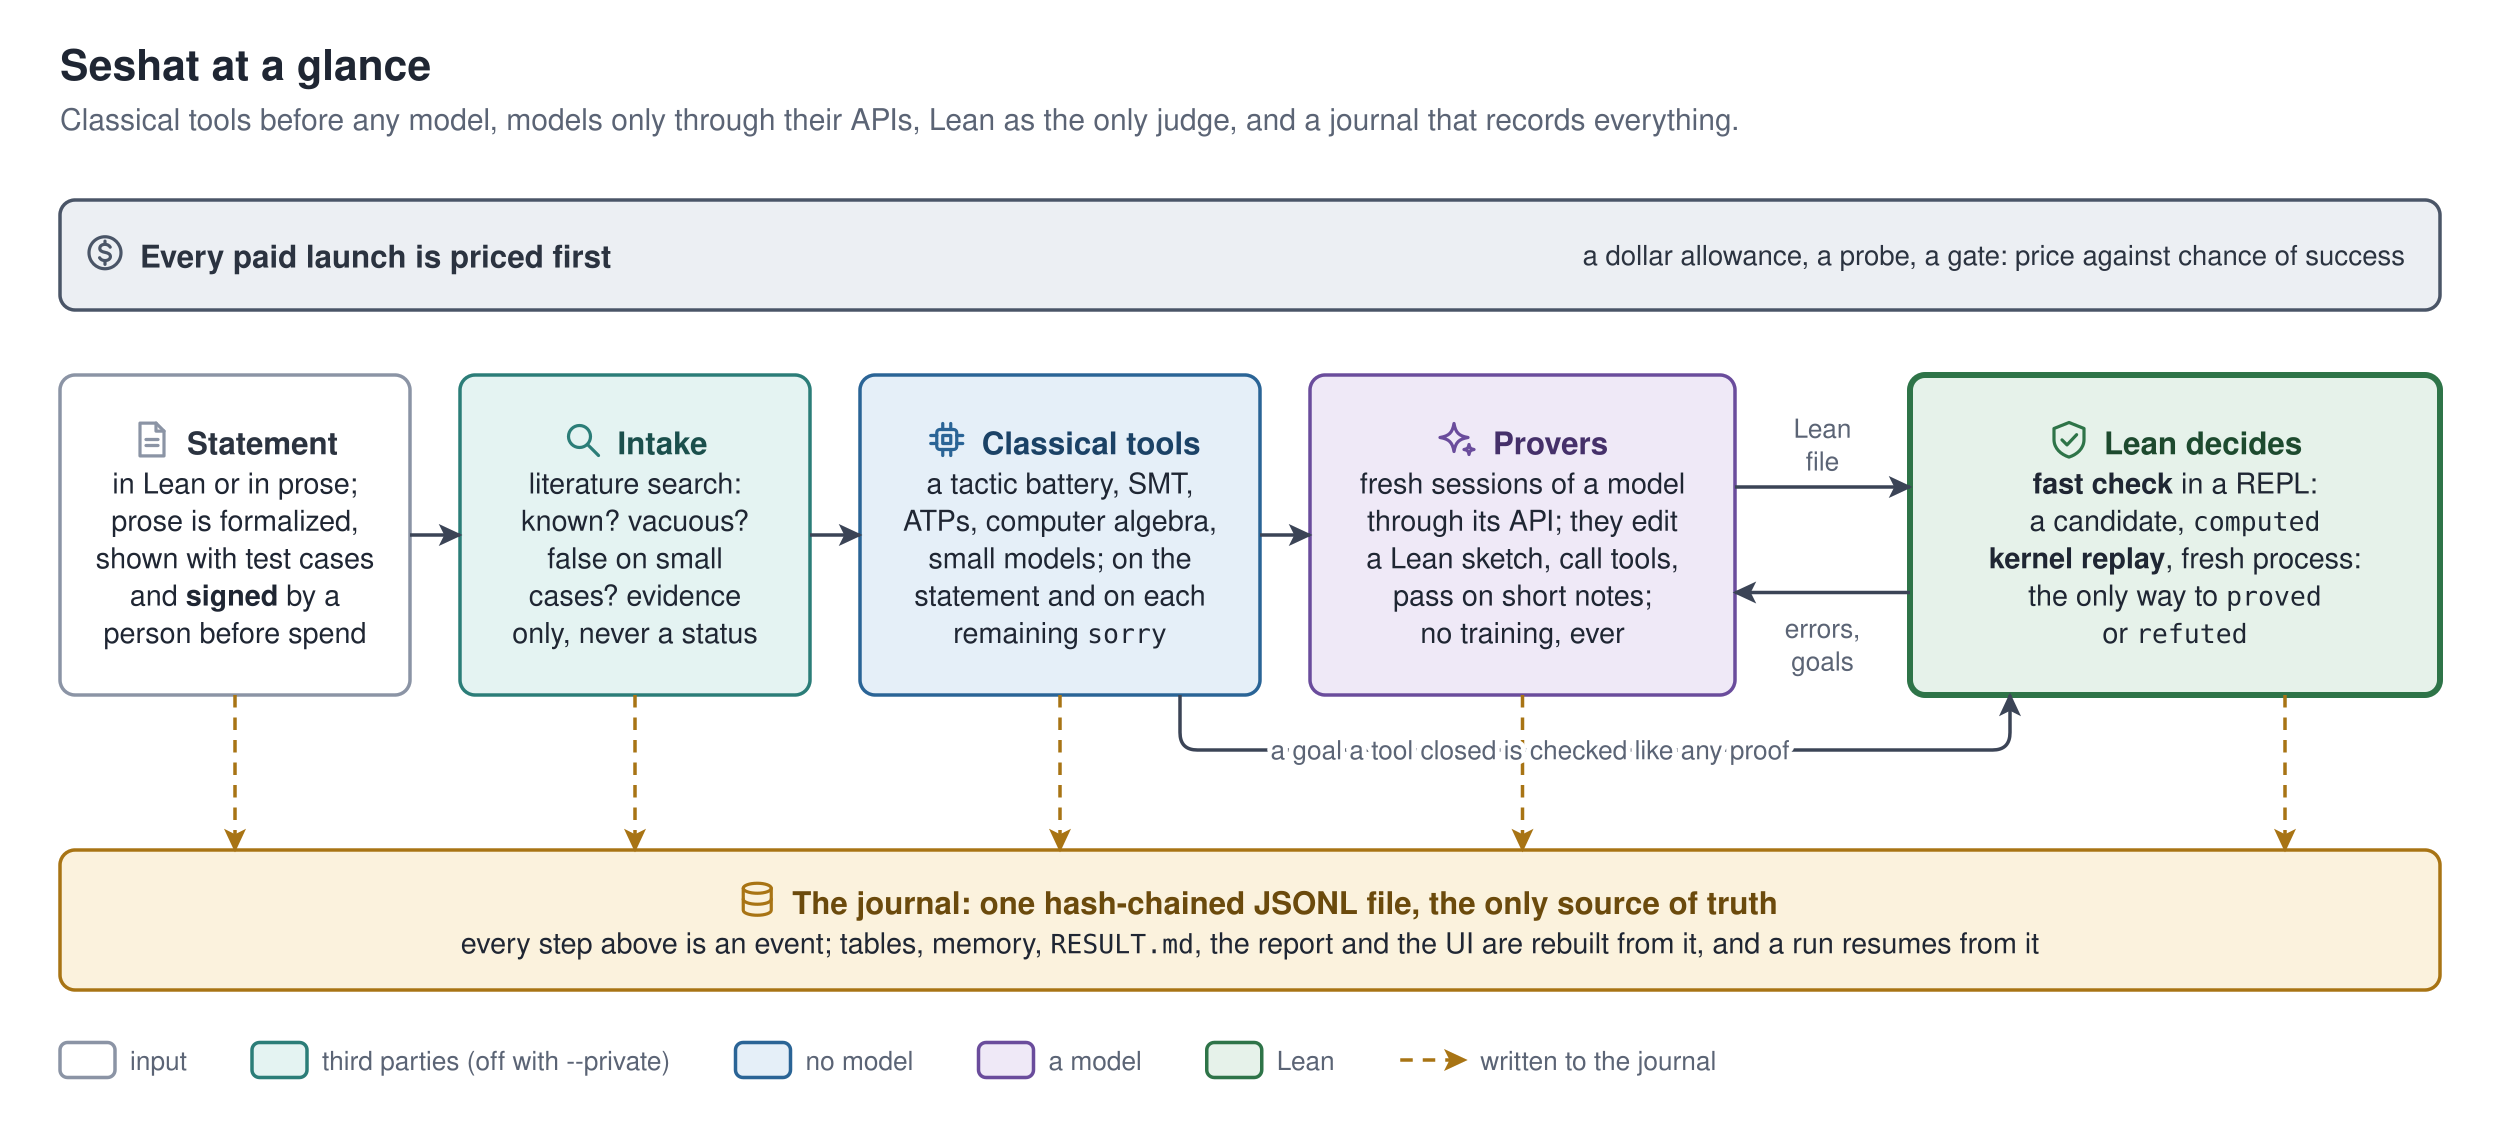
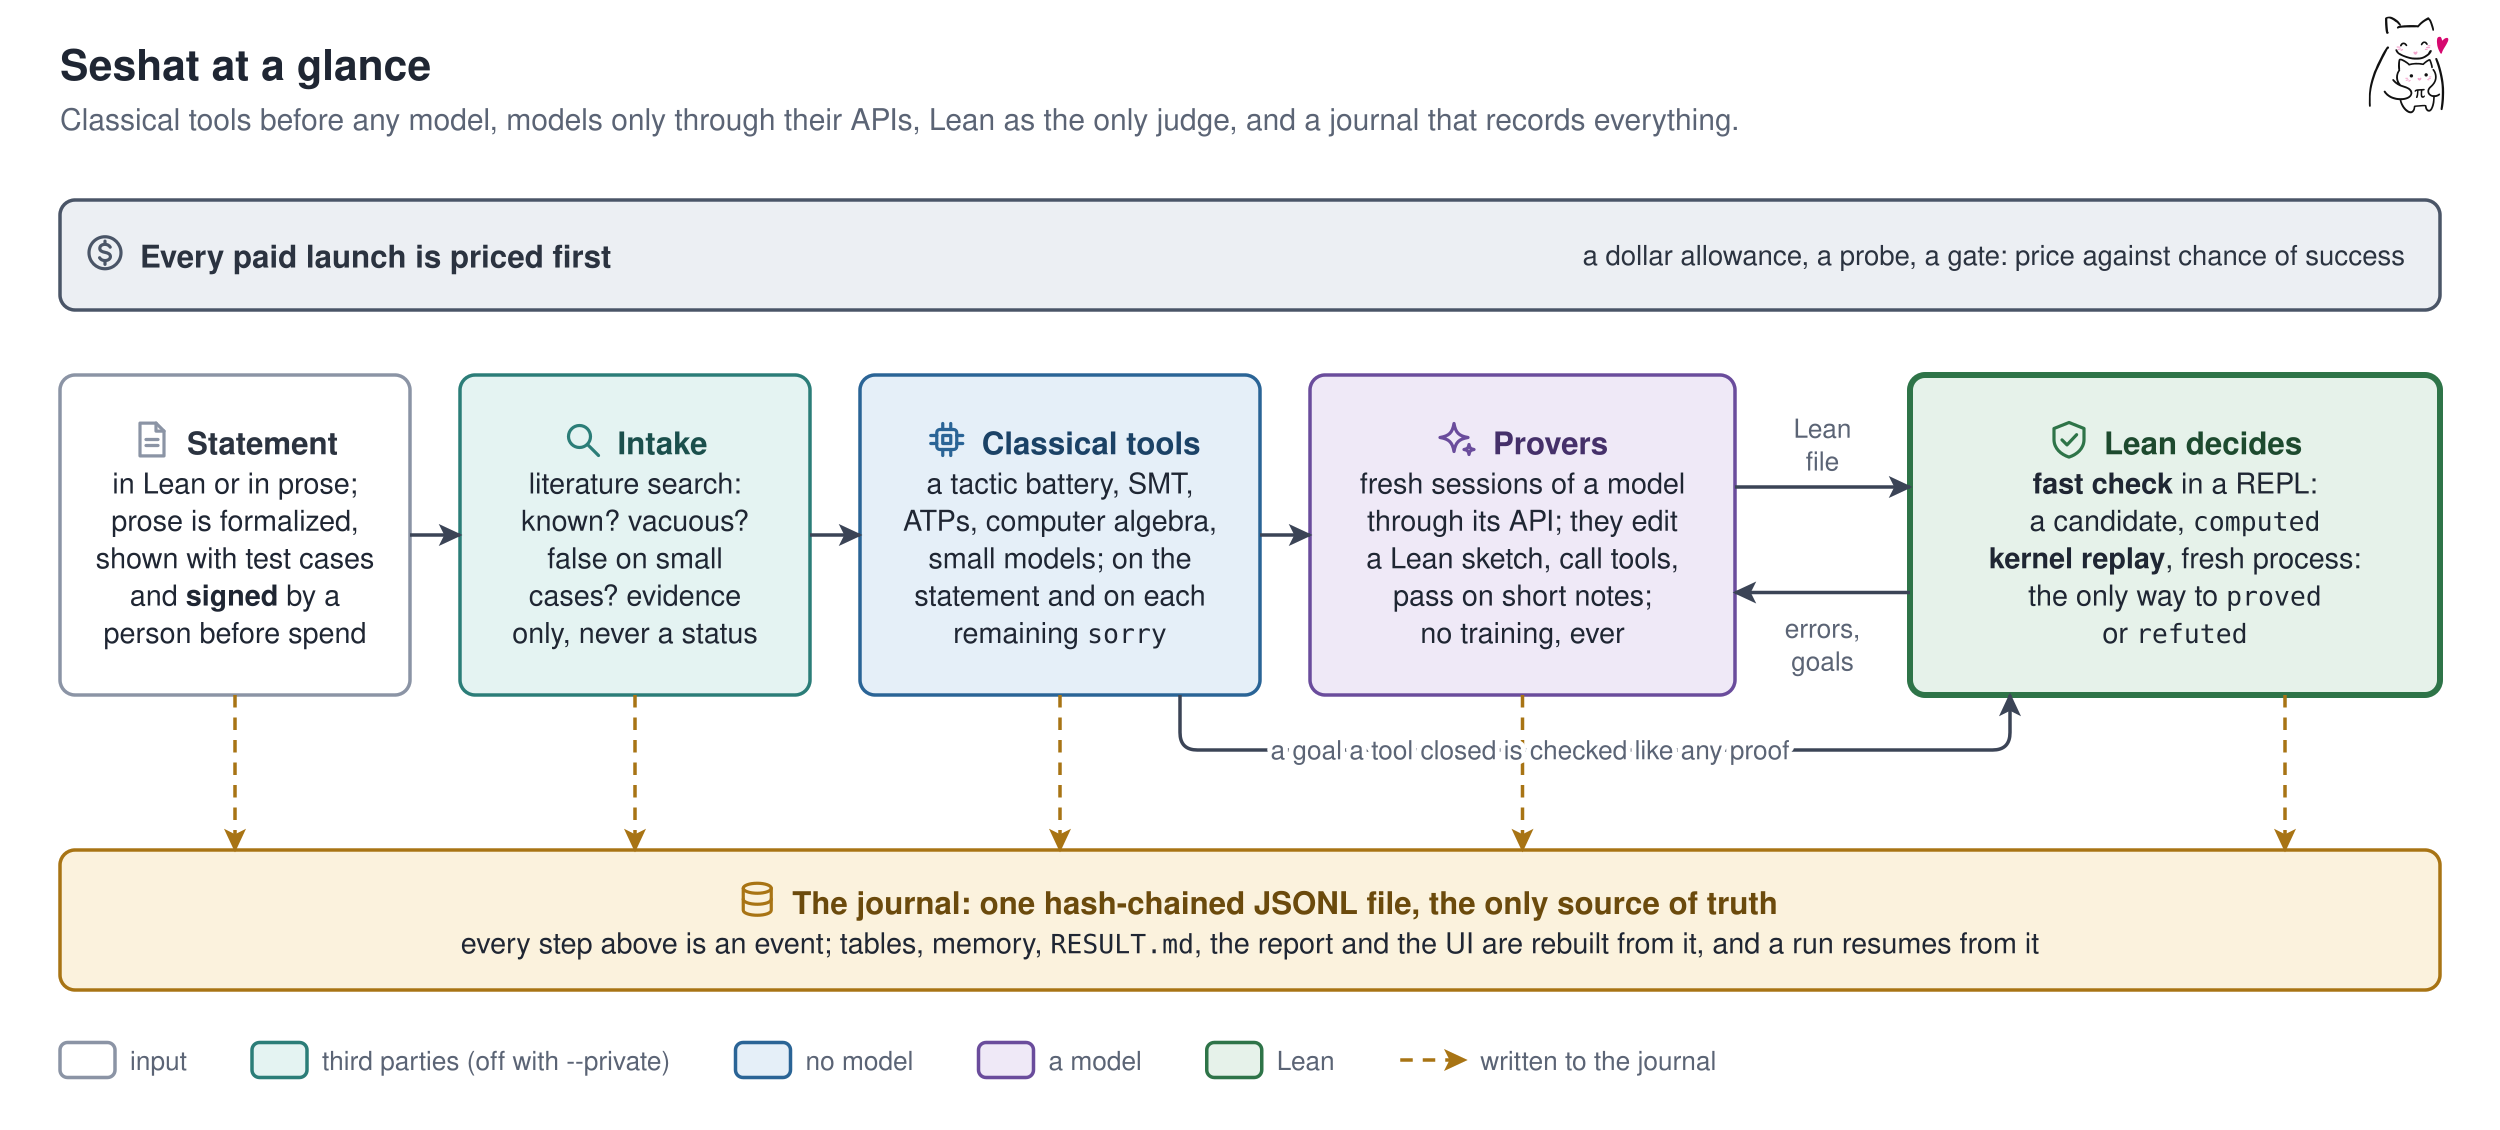
<svg xmlns="http://www.w3.org/2000/svg" viewBox="0 0 1000 452" width="1000" height="452" font-family="'Helvetica Neue', Helvetica, Arial, sans-serif" role="img" aria-labelledby="title">
  <defs>
    <marker id="ah-3b4456" viewBox="0 0 10 10" refX="8.6" refY="5" markerWidth="7.5" markerHeight="7.5" orient="auto-start-reverse">
      <path d="M0.5,0.8 L9.5,5 L0.5,9.2 L2.6,5 z" fill="#3b4456" />
    </marker>
    <marker id="ah-a87414" viewBox="0 0 10 10" refX="8.6" refY="5" markerWidth="7.5" markerHeight="7.5" orient="auto-start-reverse">
      <path d="M0.5,0.8 L9.5,5 L0.5,9.2 L2.6,5 z" fill="#a87414" />
    </marker>
  </defs>
  <rect x="0" y="0" width="1000" height="452" fill="#ffffff" />
+   <g aria-hidden="true" transform="translate(944.3302 2.3194) scale(0.0541)">
+     <path fill="#f4a6cf" fill-rule="evenodd" d="M353.1,560.5C351.3,559.7 350.5,557.3 351.5,555.4C352.3,553.8 355.8,551.7 360.8,549.8C364.5,548.4 366.4,548.3 367.5,549.5C368.8,550.9 368.8,553.6 367.4,555.1C366.1,556.6 361.3,559.0 356.9,560.5C355.0,561.1 354.5,561.1 353.1,560.5ZM334.1,554.2C331.9,553.2 331.0,550.0 332.5,548.3C333.5,547.2 337.3,545.9 344.2,544.3C345.8,544.0 347.7,543.5 348.4,543.3C351.6,542.5 353.6,543.4 353.9,546.0C354.0,547.3 353.9,547.7 353.2,548.6C351.7,550.4 348.1,551.8 341.3,553.5C336.9,554.6 335.4,554.8 334.1,554.2ZM430.9,552.3C424.1,549.5 418.3,541.8 419.6,537.2C420.5,534.5 422.8,532.9 426.0,532.9C427.8,532.9 429.6,533.7 431.7,535.7C432.8,536.6 433.5,537.0 433.9,536.9C434.2,536.8 435.3,535.8 436.3,534.8C438.8,532.3 440.3,531.5 442.8,531.5C446.4,531.6 448.0,533.1 448.0,536.5C448.0,541.3 442.8,549.2 437.9,552.0C435.8,553.2 433.3,553.3 430.9,552.3ZM498.8,551.0C493.0,550.4 490.7,548.9 490.7,545.9C490.7,542.8 492.9,542.0 499.0,542.6C505.4,543.3 507.3,544.2 508.0,546.7C508.3,547.6 508.3,548.1 507.9,549.1C507.0,551.2 505.0,551.6 498.8,551.0ZM504.5,540.2C499.7,539.5 497.6,537.9 497.9,535.2C498.0,534.3 498.3,533.9 499.3,533.3C500.5,532.6 500.8,532.6 507.2,532.8C514.9,533.0 517.0,533.4 518.2,534.8C519.7,536.5 518.9,539.3 516.8,540.2C515.4,540.8 508.5,540.8 504.5,540.2ZM333.2,539.7C329.8,539.2 328.5,537.9 328.8,535.6C329.0,533.8 329.8,532.8 331.2,532.4C332.9,531.9 344.2,531.9 346.3,532.4C350.5,533.3 351.7,537.1 348.3,538.9C346.6,539.7 337.0,540.2 333.2,539.7ZM507.7,529.0C503.7,528.4 503.1,523.4 507.0,522.3C507.7,522.1 510.7,522.0 513.7,522.0C518.5,521.9 519.2,522.0 520.0,522.6C521.4,523.6 521.8,524.8 521.3,526.2C520.4,528.6 518.4,529.3 512.2,529.3C510.5,529.3 508.5,529.1 507.7,529.0ZM402.0,361.6C398.2,359.9 395.6,358.0 393.2,355.1C391.0,352.2 390.3,351.1 389.4,348.1C388.1,344.1 389.1,340.7 392.1,339.3C395.0,338.0 397.7,338.6 401.6,341.6C402.6,342.4 403.6,343.0 403.8,343.0C403.9,343.0 405.1,342.0 406.4,340.8C408.9,338.4 410.6,337.5 413.1,337.2C416.1,336.7 418.9,339.0 419.3,342.2C419.8,347.3 414.2,356.7 408.2,360.7C406.5,361.8 405.9,362.0 404.5,362.0C403.6,362.0 402.5,361.8 402.0,361.6ZM296.5,332.6C294.5,331.9 294.0,331.1 294.0,328.6C294.0,326.4 294.1,326.2 295.0,325.3C295.6,324.8 297.2,323.9 298.6,323.3C300.0,322.7 301.9,321.9 302.8,321.5C307.6,319.3 309.7,319.2 311.4,321.1C312.3,322.0 312.4,322.3 312.3,323.9C312.1,326.1 311.2,327.3 308.3,329.0C304.7,331.2 303.0,331.9 300.5,332.5C298.0,333.1 297.9,333.1 296.5,332.6ZM477.8,326.6C474.8,326.2 474.1,325.8 473.4,324.4C472.5,322.6 472.9,320.2 474.2,319.0C475.6,317.8 477.2,317.6 485.2,317.7C492.4,317.8 493.3,318.1 494.4,320.4C495.0,321.5 495.0,321.9 494.7,323.3C494.2,325.2 493.7,325.8 491.8,326.3C489.9,326.8 480.2,327.0 477.8,326.6ZM272.8,325.9C271.7,325.4 270.3,323.5 270.3,322.4C270.3,321.3 271.0,319.9 271.8,319.3C272.9,318.4 285.3,315.3 291.1,314.3C294.5,313.8 296.0,314.7 296.3,317.6C296.5,320.6 295.0,322.1 290.2,323.5C282.6,325.6 280.6,326.0 277.0,326.2C274.7,326.3 273.5,326.2 272.8,325.9ZM492.8,313.7C486.8,313.3 485.2,313.1 483.6,312.3C480.4,310.7 480.7,306.0 483.9,305.0C484.9,304.7 488.8,304.6 497.5,304.7C511.4,304.9 511.6,304.9 512.6,307.3C513.6,309.6 512.6,312.0 510.1,313.1C508.7,313.7 507.8,313.8 503.0,313.9C500.0,313.9 495.4,313.8 492.8,313.7ZM271.0,309.7C266.5,309.1 264.4,307.8 264.3,305.6C264.1,301.9 265.2,300.9 270.4,300.3C273.1,299.9 274.5,300.0 281.0,300.6C285.1,301.0 289.0,301.5 289.5,301.7C291.3,302.2 292.1,303.4 292.3,305.6C292.4,307.3 292.3,307.6 291.4,308.7L290.4,309.8L281.6,309.9C276.8,309.9 272.0,309.8 271.0,309.7ZM495.9,300.3C493.7,300.0 492.8,299.3 492.2,297.5C491.4,295.7 491.7,294.6 493.1,293.2C494.6,291.6 496.5,291.4 505.3,291.3C513.6,291.2 513.9,291.2 514.9,293.1C516.0,295.3 515.0,298.3 512.7,299.5C510.6,300.5 500.3,301.1 495.9,300.3Z" />
+     <path fill="#d6086f" fill-rule="evenodd" d="M591.5,354.0C590.2,353.5 588.4,351.2 586.7,348.0C585.8,346.3 584.4,343.6 583.5,342.0C578.8,333.4 573.4,321.2 571.1,314.2C568.6,306.7 566.8,300.5 566.3,297.7C566.2,296.8 565.7,294.3 565.2,292.0C562.2,277.1 561.8,258.4 564.2,244.8C565.4,237.5 569.8,232.3 576.7,229.7C577.8,229.3 579.3,229.2 582.7,229.2C588.0,229.2 589.4,229.6 591.9,232.3C594.2,234.5 596.0,238.6 598.6,247.0C599.2,249.2 599.4,250.0 600.6,255.3C601.5,259.5 601.7,259.4 606.3,253.9C612.4,246.7 623.5,239.3 630.5,237.8C634.4,236.9 639.3,237.0 641.4,237.9C645.0,239.5 646.6,242.6 646.9,248.3C647.4,256.8 643.2,267.5 632.5,285.8C631.0,288.4 629.3,291.2 628.9,292.1C628.4,293.0 627.1,295.1 626.0,296.8C618.4,308.7 616.4,312.0 612.3,319.2C604.9,332.2 602.3,338.0 599.5,348.3C598.9,350.5 597.8,353.0 597.5,353.0C597.4,353.0 597.4,352.8 597.5,352.6C597.7,352.4 597.6,352.3 597.3,352.4C597.0,352.5 596.8,352.8 596.8,353.0C596.8,353.3 596.5,353.7 596.2,353.9C595.4,354.4 592.5,354.4 591.5,354.0Z" />
+     <path fill="#111111" fill-rule="evenodd" d="M364.2,794.8C355.9,793.5 348.5,790.5 340.0,784.9C322.6,773.4 306.5,752.9 296.8,729.8C295.8,727.6 294.7,724.7 294.2,723.3C293.7,722.0 293.1,720.5 293.0,720.1C292.5,718.9 291.5,715.8 290.8,713.5C290.5,712.4 290.1,710.9 289.8,710.2C289.6,709.4 289.0,706.8 288.5,704.3C287.2,697.4 287.4,697.8 285.7,697.7C281.5,697.5 270.9,696.6 269.3,696.3C268.3,696.2 265.4,695.7 262.8,695.3C260.3,694.9 257.7,694.5 257.2,694.3C256.6,694.2 255.0,693.8 253.7,693.5C244.3,691.4 232.4,687.5 224.7,684.0C223.6,683.4 222.5,683.0 222.4,683.0C221.9,683.0 213.1,678.3 209.4,676.1C195.9,668.0 186.5,659.8 176.8,647.8C170.8,640.4 169.3,637.8 169.1,634.5C168.9,631.7 169.5,630.4 171.4,628.9C172.7,627.9 172.8,627.8 176.3,627.8C179.7,627.8 179.9,627.9 181.3,628.8C182.4,629.6 183.2,630.6 184.7,633.3C187.7,638.5 189.9,641.3 195.6,647.0C204.7,656.0 213.6,662.4 225.3,668.1C230.6,670.7 233.3,671.9 237.8,673.5C246.1,676.4 252.1,678.1 262.2,680.3C264.3,680.8 270.0,681.6 276.2,682.3C284.9,683.4 305.3,683.4 312.5,682.4C313.8,682.2 316.6,681.8 318.7,681.5C320.8,681.2 323.3,680.7 324.3,680.5C325.3,680.3 327.2,679.8 328.5,679.5C335.1,677.9 342.4,675.2 347.9,672.3C358.5,666.7 364.7,659.7 366.8,651.1C367.3,649.2 367.4,647.8 367.3,644.9C367.2,642.9 366.9,640.8 366.7,640.3C366.6,639.9 366.1,638.6 365.8,637.5C364.0,631.4 359.7,625.7 353.1,620.7C349.9,618.3 345.3,615.5 342.6,614.2C340.4,613.2 337.3,611.8 335.8,611.2C332.2,609.6 318.1,604.7 308.8,601.8C301.7,599.6 293.2,596.7 290.0,595.3C289.2,594.9 288.2,594.5 287.8,594.3C276.5,589.6 262.6,580.9 253.0,572.7C244.5,565.3 236.0,556.2 233.1,551.2C231.5,548.3 232.4,544.5 235.1,542.8C236.3,542.0 236.9,541.9 239.1,541.8C241.4,541.8 241.7,541.9 243.1,542.8C243.8,543.4 245.5,545.1 246.7,546.5C251.3,552.1 260.7,561.3 266.1,565.2C269.8,568.0 270.1,567.7 268.0,563.2C265.7,558.2 263.4,551.4 262.1,545.7C260.1,536.2 260.0,523.0 261.9,513.3C263.4,505.9 265.1,499.6 266.8,495.5C267.1,494.9 267.5,493.8 267.9,492.8C269.4,488.8 274.3,479.8 277.1,476.2C278.2,474.7 278.3,474.1 277.6,473.2C276.1,471.1 274.7,457.5 274.7,444.7C274.7,431.5 276.3,413.2 278.1,405.3C280.3,396.2 281.7,393.6 285.6,391.7C287.4,390.9 287.8,390.9 292.7,390.9C297.6,390.8 298.0,390.9 301.3,391.9C309.8,394.6 317.0,398.0 326.8,403.9C339.4,411.5 349.6,418.8 356.4,425.2L359.6,428.3L361.4,427.8C369.3,425.9 371.9,425.3 376.2,424.5C395.3,421.1 416.4,420.4 438.0,422.5C443.4,423.1 446.4,423.5 453.3,424.9C455.6,425.4 457.9,425.8 458.3,425.9C459.0,426.0 459.8,425.5 463.0,422.2C469.2,415.9 477.3,409.4 488.1,402.2C494.3,398.1 498.8,395.7 502.7,394.3C504.7,393.7 505.5,393.6 508.3,393.7C513.7,394.0 515.2,395.3 518.0,402.1C518.7,404.0 519.5,405.8 519.7,406.1C519.9,406.4 520.0,406.8 520.0,407.0C520.0,407.2 520.2,407.9 520.5,408.4C523.2,414.7 528.0,429.8 530.2,439.3C530.5,440.5 530.9,442.4 531.2,443.5C532.5,449.1 533.0,455.5 532.3,457.7C531.8,459.0 530.5,460.5 529.3,461.2C527.3,462.2 523.4,461.5 522.0,459.8C521.4,459.1 520.8,457.3 520.5,455.0C520.4,454.2 520.1,452.4 519.8,451.2C519.6,449.9 519.1,447.6 518.8,446.2C518.5,444.7 518.1,442.8 517.8,441.8C517.6,440.9 517.1,439.2 516.8,438.0C516.3,436.0 515.3,432.5 514.6,430.2C514.5,429.6 514.1,428.4 513.9,427.5C511.8,420.5 507.2,406.9 506.7,406.8C505.8,406.4 497.5,410.9 491.0,415.3C481.6,421.7 470.0,431.3 465.9,436.1C465.0,437.1 463.8,438.2 463.1,438.5C461.9,439.1 461.7,439.1 455.8,437.8C448.5,436.3 441.0,435.2 432.2,434.4C423.7,433.7 403.8,433.6 397.3,434.3C390.4,435.0 384.3,435.7 382.2,436.0C381.1,436.2 379.3,436.5 378.2,436.7C375.9,437.1 374.9,437.3 368.8,438.7C364.6,439.7 360.6,440.8 359.1,441.4C358.6,441.5 357.5,441.7 356.6,441.7C353.7,441.7 351.0,439.6 351.0,437.3C351.0,436.7 350.1,435.8 347.2,433.6C345.2,432.0 342.0,429.5 340.1,428.0C335.6,424.6 329.7,420.7 321.7,415.8C313.7,411.0 307.8,408.0 301.8,405.5C299.1,404.4 294.5,403.0 293.4,403.0C292.1,403.0 291.4,404.2 291.2,406.6C291.0,407.8 290.8,409.7 290.7,410.8C289.6,418.3 289.2,426.2 289.2,440.8C289.2,455.0 289.3,456.2 290.1,462.6C291.0,469.8 291.0,470.4 289.5,471.6C288.8,472.2 288.8,472.4 290.0,474.1C290.6,474.9 291.1,476.1 291.2,476.9C291.4,478.0 291.2,478.4 290.1,480.0C286.7,485.0 284.0,489.0 284.0,489.2C284.0,489.3 283.6,490.0 283.1,490.8C280.6,494.7 276.9,505.2 275.7,511.5C273.9,521.2 273.9,535.3 275.6,542.7C277.1,548.6 277.5,550.2 278.4,553.2C279.8,557.7 282.0,562.4 285.1,567.6C288.0,572.4 295.1,581.8 296.7,582.9C297.3,583.3 299.5,584.2 301.6,584.8C303.8,585.5 306.0,586.2 306.7,586.5C307.3,586.8 308.7,587.2 309.7,587.5C310.7,587.8 312.0,588.3 312.7,588.5C313.3,588.8 315.3,589.5 317.2,590.0C321.3,591.3 326.2,593.0 330.5,594.5C332.3,595.2 334.2,595.8 334.7,596.0C335.1,596.1 335.9,596.4 336.5,596.7C337.1,596.9 337.8,597.2 338.2,597.4C345.8,600.5 354.9,605.0 358.6,607.5C366.2,612.6 372.9,619.9 376.5,626.8C380.2,634.1 381.6,641.7 380.6,649.3C378.4,665.0 367.6,678.3 350.0,686.8C344.9,689.2 338.3,691.7 334.0,692.9C324.4,695.4 318.4,696.4 307.8,697.2C303.3,697.5 300.3,697.9 300.1,698.1C299.8,698.4 299.7,698.8 300.0,699.5C300.1,700.1 301.0,702.8 301.9,705.5C302.7,708.2 303.6,710.6 303.7,710.8C303.9,711.0 304.0,711.3 304.0,711.6C304.0,712.2 308.1,721.8 310.2,726.3C316.1,738.5 326.5,753.3 335.0,761.6C338.5,765.0 346.7,771.6 350.2,773.7C357.4,778.2 361.8,779.9 366.8,780.2C375.6,780.8 381.7,776.3 386.7,765.7C388.1,762.8 388.5,761.7 389.6,757.1C390.0,755.7 390.8,749.8 391.2,745.7C391.6,741.1 393.3,738.7 396.8,737.6C397.8,737.3 401.6,736.8 405.8,736.5C409.9,736.2 415.1,735.8 417.5,735.6C419.9,735.5 423.9,735.2 426.3,735.0C428.8,734.8 431.5,734.6 432.3,734.5C433.2,734.4 436.5,734.1 439.8,733.8C443.1,733.6 449.1,733.0 453.2,732.7C466.8,731.4 477.3,731.9 481.6,733.9C484.6,735.3 485.5,737.1 486.5,743.3C488.2,754.2 490.5,760.3 494.5,764.6C497.6,767.9 502.1,770.0 505.2,769.5C508.6,769.0 512.4,765.9 515.6,761.2C517.2,758.7 521.3,750.8 521.3,750.1C521.3,749.9 521.7,748.9 522.2,747.8C524.6,742.3 529.2,726.0 530.8,717.3C533.3,703.5 534.2,694.8 534.7,677.9C534.8,674.8 534.6,674.4 531.6,674.0C523.8,672.8 518.1,670.6 511.5,666.2C504.0,661.2 498.7,655.4 495.7,649.0C490.0,636.7 491.1,621.8 498.7,609.5C502.6,603.1 506.7,598.6 514.0,592.7C525.2,583.6 537.4,568.0 542.1,556.8C542.4,556.1 543.0,554.7 543.4,553.7C545.2,549.3 546.9,543.3 547.7,537.7C548.4,533.3 548.3,520.1 547.5,515.2C545.9,504.7 543.4,496.8 538.9,488.3C536.4,483.5 535.4,482.1 532.6,479.1C529.7,475.9 529.1,474.2 529.8,471.3C530.5,468.7 531.1,467.8 532.8,467.0C535.3,465.8 537.8,466.2 540.3,468.3C542.4,470.0 548.5,479.4 551.7,485.8C554.2,491.0 556.6,497.4 558.0,502.9C561.4,515.7 561.9,530.1 559.5,543.2C558.7,547.1 557.4,552.2 556.5,554.2C556.3,554.7 555.8,556.1 555.4,557.2C551.9,567.6 545.5,578.2 537.7,586.4C535.9,588.4 533.6,591.1 532.6,592.4C530.2,595.6 528.2,597.5 524.2,600.6C520.0,603.8 513.4,610.4 511.1,613.7C508.8,617.0 506.6,621.6 505.8,624.3C502.8,636.2 507.1,647.4 517.3,654.6C518.7,655.6 520.7,656.8 521.7,657.2C522.7,657.7 523.9,658.2 524.5,658.5C525.5,659.0 527.7,659.6 531.0,660.4C533.6,661.0 549.6,661.0 552.8,660.4C556.3,659.7 560.0,658.7 562.0,658.0C563.0,657.6 564.2,657.2 564.7,657.0C565.9,656.6 569.9,654.4 571.6,653.2C576.7,649.6 577.6,649.0 578.8,648.8C581.0,648.4 582.7,648.6 583.8,649.3C585.6,650.5 586.2,651.5 586.2,654.2C586.2,657.1 585.1,659.1 582.4,661.8C579.4,664.7 577.1,666.3 572.5,668.5C565.2,672.0 558.0,674.1 549.8,674.9C548.6,675.0 547.3,675.2 547.1,675.4C546.8,675.7 546.7,677.3 546.7,681.3C546.7,690.9 545.6,706.2 544.5,713.2C543.4,719.9 542.6,724.3 542.2,726.2C541.1,730.8 540.7,732.6 540.2,734.4C539.9,735.5 539.4,737.1 539.2,738.1C538.6,740.3 536.1,748.0 535.7,748.8C535.5,749.2 535.0,750.5 534.5,751.7C532.4,757.3 530.5,761.5 527.9,765.8C523.5,773.1 518.7,778.2 513.8,780.6C510.1,782.4 508.3,782.8 503.3,782.8C499.0,782.8 498.7,782.8 496.1,781.8C489.0,779.0 483.1,773.3 479.4,765.8C476.6,760.2 474.9,754.1 474.3,748.0C474.0,745.4 473.7,744.0 473.4,743.5C472.9,743.0 472.4,742.9 466.8,743.1C463.5,743.2 459.0,743.5 456.7,743.6C446.1,744.5 442.8,744.7 437.3,745.2C427.3,746.0 423.4,746.3 415.3,746.8C402.5,747.7 403.0,747.5 403.0,750.6C403.0,754.0 401.3,762.3 399.7,767.3C396.0,778.4 389.0,787.5 381.0,791.6C376.7,793.9 373.7,794.7 369.2,794.8C367.0,794.9 364.7,794.9 364.2,794.8ZM594.5,770.8C592.5,770.1 590.8,768.2 590.1,766.1C589.6,764.4 589.6,764.0 590.1,759.2C590.7,754.5 591.1,751.4 592.0,745.5C592.1,744.2 592.5,741.1 592.8,738.5C593.1,735.9 593.6,732.1 593.8,730.0C594.1,727.9 594.5,723.8 594.8,720.8C595.1,717.9 595.5,714.1 595.7,712.5C595.9,710.9 596.1,707.5 596.3,705.0C596.5,702.5 596.7,699.8 596.8,699.0C597.0,697.6 597.1,695.1 598.0,677.8C598.2,674.2 598.5,662.5 598.7,651.9C599.2,626.6 598.6,604.4 597.2,588.7C596.3,578.8 596.0,576.2 595.8,575.8C595.8,575.5 595.5,573.7 595.3,571.8C595.1,569.8 594.8,567.3 594.7,566.3C594.5,565.3 594.1,563.1 593.9,561.5C593.6,559.9 593.1,556.9 592.8,554.8C592.3,551.4 591.9,549.1 590.8,542.8C590.6,541.4 590.1,538.7 589.8,537.0C589.5,535.3 589.1,532.9 588.8,531.7C588.6,530.5 588.1,528.1 587.8,526.3C587.5,524.6 587.1,522.3 586.8,521.2C586.6,520.1 586.1,517.8 585.8,516.2C585.5,514.5 585.1,512.3 584.8,511.2C584.6,510.1 584.1,508.0 583.8,506.7C583.6,505.3 583.1,503.1 582.8,501.8C582.2,499.0 578.5,483.6 577.8,480.8C577.5,479.7 577.1,478.1 576.8,477.2C574.9,469.6 573.5,464.7 572.6,461.8C572.3,460.7 571.4,457.7 570.7,455.2C568.0,446.0 567.3,443.7 563.8,433.0C560.7,423.8 557.6,414.9 555.8,410.3C555.6,409.7 554.8,407.7 554.2,405.8C553.5,404.0 552.6,401.8 552.3,400.8C550.7,396.8 550.3,395.3 550.3,393.2C550.3,388.4 553.1,386.0 558.5,386.0C562.4,386.0 563.8,387.2 565.7,392.3C566.1,393.5 566.7,394.9 566.9,395.3C567.1,395.8 567.3,396.4 567.3,396.7C567.3,397.0 567.5,397.3 567.6,397.5C568.0,398.0 572.0,407.4 573.7,412.0C574.4,414.1 575.3,416.3 575.5,416.8C576.3,418.8 579.0,426.2 580.2,430.0C580.9,432.1 582.2,436.1 583.1,438.8C584.5,443.3 587.3,452.5 588.0,455.2C588.1,455.7 589.0,458.9 590.0,462.3C592.1,470.1 593.5,475.2 594.5,479.5C595.0,481.3 595.5,483.4 595.7,484.0C595.8,484.6 596.2,486.2 596.5,487.5C596.8,488.8 597.5,491.6 598.0,493.8C599.6,500.5 600.7,505.8 603.5,519.0C604.5,524.2 605.1,527.3 606.5,535.2C607.8,542.3 608.0,543.8 608.7,547.8C609.0,550.2 609.4,552.6 609.5,553.2C609.6,553.7 609.9,555.7 610.2,557.5C610.4,559.3 610.9,563.0 611.3,565.7C613.3,579.9 614.2,589.2 615.4,607.8C616.0,617.6 616.1,622.2 616.1,641.8C616.1,663.9 615.7,676.1 614.7,688.8C614.5,691.0 614.2,694.9 614.0,697.3C613.6,702.3 612.9,709.4 612.2,716.2C611.9,718.6 611.4,722.4 611.2,724.8C610.7,729.1 610.5,730.3 609.5,737.5C609.2,739.5 608.7,742.7 608.5,744.7C606.8,756.5 605.2,764.7 604.3,766.9C603.6,768.6 601.6,770.6 600.0,771.0C598.4,771.5 596.1,771.4 594.5,770.8ZM65.4,746.7C63.6,746.2 61.8,744.8 61.0,743.1C60.0,740.8 59.7,737.7 59.3,721.8C58.8,704.7 59.3,662.8 60.1,650.8C61.0,638.3 62.6,623.2 63.9,614.5C64.1,612.7 64.6,609.6 64.9,607.7C65.4,603.8 66.1,599.8 66.8,596.2C67.1,594.9 67.5,592.5 67.8,590.8C68.1,589.2 68.6,586.9 68.8,585.8C69.1,584.7 69.6,582.7 69.8,581.3C70.1,580.0 70.6,578.0 70.8,577.0C71.1,576.0 71.5,574.4 71.7,573.5C71.8,572.6 72.2,570.9 72.5,569.7C72.8,568.5 73.2,567.0 73.4,566.3C73.7,564.9 74.4,562.2 75.3,558.8C75.7,557.4 76.2,555.6 76.3,554.8C76.5,554.1 77.0,552.1 77.5,550.5C77.9,548.9 78.6,546.6 78.9,545.5C79.2,544.4 79.9,542.1 80.4,540.5C80.9,538.9 81.7,535.9 82.3,534.0C82.9,532.1 84.9,525.7 86.9,519.8C88.8,514.0 90.8,507.7 91.4,505.8C92.0,504.0 92.8,501.4 93.2,500.2C93.7,498.9 94.2,497.4 94.3,496.8C94.5,496.3 95.2,494.3 95.8,492.5C96.5,490.7 97.2,488.8 97.3,488.3C97.5,487.9 97.7,487.1 97.9,486.7C98.1,486.2 98.5,485.2 98.8,484.3C100.2,480.9 101.8,477.6 105.0,471.7C105.9,469.9 107.3,467.3 108.0,465.8C109.3,463.2 109.5,462.4 111.2,457.0C111.9,454.7 117.2,441.8 119.9,435.7C120.9,433.4 127.0,421.4 127.8,419.9C130.0,416.2 141.6,393.3 144.8,386.3C153.7,367.1 161.7,352.0 171.8,335.0C176.7,326.7 184.7,314.5 189.3,308.5C193.2,303.2 195.2,301.3 197.9,300.5C199.9,299.9 200.1,299.9 202.2,300.5C206.2,301.6 209.1,305.2 209.1,309.2C209.1,312.8 207.4,315.1 202.0,318.4C200.2,319.4 198.5,320.7 198.0,321.1C197.4,321.8 196.0,324.7 195.4,326.5C195.2,327.2 189.1,339.3 188.7,339.8C188.4,340.2 183.7,349.4 177.6,361.4C175.1,366.3 172.7,370.8 172.3,371.5C171.8,372.3 170.8,374.1 169.9,375.7C169.1,377.2 167.9,379.4 167.3,380.5C164.2,386.2 159.1,396.3 157.4,400.2C156.3,402.6 155.1,405.2 154.7,406.1C154.3,407.0 153.2,409.3 152.3,411.3C151.4,413.2 150.2,415.8 149.6,416.9C149.1,418.0 145.4,425.5 141.4,433.6C133.7,449.2 132.3,452.0 130.2,457.0C127.2,464.2 126.4,465.9 124.6,468.3C123.3,470.0 121.7,473.5 118.0,482.5C116.2,487.0 112.1,497.5 111.0,500.5C110.4,502.2 109.8,503.8 109.6,504.2C108.9,505.8 105.9,514.9 100.7,531.0C98.6,537.3 96.8,542.8 96.7,543.2C96.5,543.5 96.2,544.4 96.0,545.0C95.9,545.6 95.3,547.7 94.7,549.5C93.7,552.6 92.7,556.1 91.5,560.3C91.2,561.3 90.8,562.6 90.7,563.2C90.5,563.7 89.8,566.3 89.2,568.8C88.5,571.4 87.8,574.2 87.5,575.2C87.0,577.1 85.3,583.9 84.5,587.7C84.2,589.0 83.8,590.6 83.6,591.2C83.3,592.1 83.2,592.8 82.2,598.0C81.9,599.4 81.4,601.6 81.2,602.8C80.9,604.1 80.4,606.4 80.1,607.8C79.8,609.3 79.4,611.6 79.1,612.8C77.6,620.5 76.3,628.5 75.2,638.0C74.9,640.3 74.6,642.4 74.5,642.7C74.1,644.1 72.9,661.3 72.7,668.8C72.6,673.6 72.6,686.2 72.8,696.9C73.0,712.3 73.0,716.6 72.7,717.6C72.3,718.7 72.3,719.0 72.9,720.0C73.4,721.1 73.5,722.2 73.5,731.3L73.5,741.5L72.6,743.3C72.1,744.4 71.2,745.5 70.6,745.9C69.3,746.8 67.0,747.1 65.4,746.7ZM410.1,681.3C409.3,681.0 408.4,680.2 408.0,679.6C406.9,677.7 407.1,676.0 409.3,670.5C411.8,664.0 412.5,661.5 413.6,655.5C414.6,650.3 415.7,637.7 415.7,631.9C415.7,628.8 415.4,628.6 412.9,629.5C410.8,630.3 409.3,631.1 406.8,633.3C403.5,636.0 401.7,636.6 399.7,635.5C397.9,634.6 397.2,633.4 397.2,631.4C397.2,626.6 402.8,620.9 409.7,618.5C413.5,617.2 421.3,616.4 439.5,615.5C445.0,615.2 452.1,614.8 455.2,614.6C458.3,614.4 462.8,614.2 465.2,614.1C469.3,613.9 469.5,614.0 470.7,614.7C472.3,615.8 472.9,617.6 472.4,620.0C471.7,623.1 469.9,625.1 467.0,625.8C466.5,625.9 463.8,626.1 460.8,626.3C457.4,626.6 455.3,626.9 455.1,627.1C454.6,627.6 454.3,630.6 453.7,642.8C453.2,651.5 453.2,655.3 453.8,659.7C454.8,666.2 456.6,668.7 460.4,668.7C463.0,668.7 465.1,667.4 466.7,665.0C467.9,663.1 468.5,662.7 469.8,662.7C471.9,662.7 474.0,665.0 474.0,667.3C474.0,668.6 472.9,671.6 471.9,673.2C470.8,675.0 468.2,677.5 466.5,678.5C461.2,681.6 453.8,681.4 449.3,678.0C446.0,675.5 444.3,672.4 442.9,666.5C442.3,663.8 442.2,662.4 442.2,653.7C442.2,648.3 442.4,642.1 442.7,640.0C442.9,637.9 443.1,634.1 443.1,631.7L443.2,627.2L440.2,627.2C432.8,627.4 427.0,627.9 426.7,628.3C426.6,628.5 426.3,632.4 426.2,636.9C425.7,655.3 424.1,666.7 420.8,675.2C419.5,678.6 417.8,680.8 416.1,681.5C414.6,682.2 411.8,682.1 410.1,681.3ZM370.7,530.1C366.6,529.0 363.7,526.7 362.1,523.0C361.4,521.5 361.2,520.6 361.2,518.3C361.1,512.8 363.8,508.7 369.0,506.5C370.2,506.0 371.2,505.8 374.2,505.8C377.6,505.8 378.0,505.9 379.8,506.8C384.5,509.2 387.1,514.6 386.3,520.3C385.6,525.0 381.8,529.1 377.0,530.1C374.2,530.8 373.4,530.8 370.7,530.1ZM479.9,523.1C470.6,520.9 467.2,509.8 473.6,502.6C478.4,497.3 486.6,496.9 491.8,501.7C493.7,503.4 494.6,504.9 495.2,507.1C496.0,510.1 495.6,514.2 494.3,516.7C492.7,519.8 489.5,522.2 485.9,523.1C483.3,523.8 482.5,523.8 479.9,523.1ZM398.7,398.0C387.6,397.5 377.9,396.2 367.2,393.8C365.9,393.5 363.9,393.1 362.8,392.8C358.1,391.8 352.3,390.2 348.5,389.0C346.8,388.5 344.4,387.7 343.0,387.3C338.3,385.9 337.2,385.6 335.8,385.2C333.4,384.4 328.5,382.6 327.5,382.2C326.9,381.9 324.2,380.9 321.3,379.8C318.5,378.8 315.4,377.6 314.5,377.2C313.6,376.8 311.3,375.8 309.5,375.0C307.7,374.3 305.9,373.5 305.5,373.3C278.5,361.0 270.8,355.5 261.2,341.2C258.6,337.3 256.9,333.9 256.0,330.7C255.2,328.0 255.2,326.7 255.8,325.1C256.6,323.3 257.5,322.4 259.6,321.7C263.7,320.1 266.1,321.3 268.8,326.2C269.4,327.1 271.3,330.3 273.1,333.3C277.9,341.2 280.2,344.2 283.3,346.5C287.5,349.6 306.5,359.8 312.7,362.3C313.7,362.7 314.8,363.2 315.2,363.3C319.1,365.0 330.1,369.0 333.0,369.8C333.8,370.1 335.6,370.6 337.0,371.1C340.6,372.3 345.5,373.8 347.8,374.5C351.2,375.4 353.5,376.1 354.3,376.4C355.1,376.7 359.7,377.9 362.8,378.6C363.6,378.8 365.4,379.2 366.8,379.5C368.3,379.8 370.5,380.3 371.7,380.5C374.3,381.1 378.8,381.8 382.6,382.3C392.4,383.7 427.0,383.7 435.2,382.3C441.4,381.3 445.5,380.5 448.8,379.7C453.2,378.5 458.7,376.7 459.2,376.3C459.3,376.1 459.7,376.0 459.9,376.0C460.7,376.0 466.7,373.0 470.2,370.8C484.0,362.3 490.8,357.8 493.3,355.4C495.6,353.3 498.4,348.9 502.2,341.4C503.8,338.4 505.7,334.9 506.5,333.8C509.7,329.3 513.0,327.3 517.5,327.2C524.9,327.1 526.9,333.7 522.0,341.9C521.5,342.9 521.0,343.8 521.0,343.8C521.0,344.1 515.2,352.8 513.7,354.8C510.2,359.5 504.2,365.0 497.3,369.9C492.0,373.7 482.1,380.3 479.5,381.7C474.8,384.3 469.6,386.8 465.8,388.4C463.6,389.3 461.4,390.2 460.8,390.5C458.5,391.5 452.7,393.3 449.2,394.1C438.0,396.7 431.8,397.5 420.8,398.0C412.3,398.4 409.1,398.4 398.7,398.0ZM293.0,300.0C288.4,297.6 288.7,292.5 294.0,284.6C299.7,276.1 304.7,272.7 313.1,271.7C320.5,270.7 328.2,273.4 334.6,279.2C337.2,281.5 341.4,286.7 342.5,288.8C343.6,291.2 343.7,294.4 342.6,296.0C341.5,297.6 339.5,298.7 337.5,298.7C335.0,298.7 333.0,297.4 330.6,294.2C327.6,290.2 323.5,286.3 321.0,285.0C319.0,283.9 318.6,283.8 316.0,283.8C310.3,283.9 307.1,286.6 302.7,295.2C301.2,298.1 300.7,298.8 299.4,299.7C298.2,300.5 297.6,300.7 296.0,300.7C294.9,300.6 293.7,300.4 293.0,300.0ZM447.6,292.2C445.0,291.3 444.0,290.1 443.5,287.6C442.6,282.8 450.5,271.2 457.9,266.6C460.5,264.9 461.6,264.5 465.0,263.6C471.0,262.1 478.4,263.6 483.5,267.3C486.7,269.7 492.1,276.1 494.0,279.8C495.9,283.6 495.1,287.4 492.0,288.9C490.1,289.9 488.8,289.8 486.5,288.9C484.7,288.0 484.6,288.0 480.0,281.8C472.1,271.2 463.7,273.1 455.7,287.3C453.9,290.6 452.9,291.6 450.9,292.2C448.9,292.8 449.2,292.8 447.6,292.2ZM192.0,207.0C189.3,205.6 188.0,203.3 186.4,197.5C184.4,190.3 183.4,184.2 182.0,169.5C181.8,167.5 181.4,163.6 181.2,160.8C179.7,145.9 179.0,129.9 179.0,109.6L178.9,93.0L179.8,91.1C180.9,88.7 183.2,86.5 185.9,85.2C196.1,80.2 215.2,78.4 225.3,81.5C227.9,82.3 231.5,83.6 233.3,84.4C234.2,84.8 235.4,85.3 236.0,85.6C244.9,89.4 257.9,97.5 269.4,106.5C276.3,111.9 279.3,114.9 285.0,122.4C292.2,131.7 296.0,137.6 296.5,140.3C296.8,141.8 295.9,144.0 294.2,145.5C292.9,146.8 292.9,146.8 293.7,146.9C294.1,147.0 296.1,146.8 298.0,146.5C310.5,144.7 329.0,143.4 354.6,142.7C378.1,142.0 407.1,142.5 419.5,143.9L421.2,144.1L423.5,141.3C426.8,137.4 434.7,128.7 436.2,127.3C436.9,126.7 439.3,124.5 441.5,122.5C450.3,114.4 457.7,108.8 474.5,97.7C489.2,88.1 494.7,85.3 499.8,85.3C503.3,85.3 504.7,86.4 507.1,91.1C508.9,94.7 509.4,95.3 512.7,98.2C515.8,100.8 518.0,103.7 519.7,107.6C520.3,108.8 521.3,111.0 521.9,112.3C526.0,121.2 534.1,144.2 537.0,155.2C538.1,159.4 539.6,165.6 540.5,169.8C541.3,173.4 541.3,178.9 540.5,181.2C539.5,184.3 537.0,185.7 533.8,185.0C530.6,184.3 529.1,182.1 528.2,177.1C527.6,173.7 527.1,171.4 526.7,170.3C526.5,169.9 526.2,168.7 525.9,167.7C525.0,164.6 523.3,159.0 522.3,155.8C521.8,154.2 520.9,151.3 520.3,149.3C519.2,145.8 515.5,134.5 513.7,129.3C511.8,123.7 510.1,119.4 508.6,116.5C506.0,111.1 501.2,104.3 499.7,103.8C498.5,103.5 488.1,108.2 480.7,112.4C475.9,115.1 473.9,116.4 466.2,121.8C452.7,131.3 445.7,137.6 433.3,151.2C429.3,155.7 425.6,159.6 425.1,160.0C423.3,161.4 420.1,161.1 418.4,159.3C417.4,158.2 417.1,158.1 415.8,158.8C415.0,159.3 410.7,159.3 384.2,159.3C343.0,159.4 326.3,159.8 305.8,161.3C298.7,161.9 290.9,162.8 287.2,163.5C283.5,164.3 281.1,165.1 278.0,166.7C274.9,168.2 273.3,168.5 271.3,168.0C268.2,167.2 266.7,165.1 266.7,161.7C266.7,159.1 267.7,157.0 269.5,156.2C271.6,155.2 272.0,154.7 272.0,153.5C272.0,151.7 273.5,150.7 277.6,149.8C284.9,148.2 286.2,148.0 287.5,148.0C290.1,148.0 290.1,147.4 287.5,146.2C286.8,145.8 285.6,145.1 284.9,144.6C283.6,143.5 276.1,135.5 271.4,130.0C267.7,125.6 263.7,122.3 261.5,121.8C259.3,121.3 256.5,119.5 254.0,117.3C250.1,113.6 247.2,111.4 242.0,107.9C230.7,100.5 216.9,93.8 209.8,92.5C206.5,91.9 204.9,91.9 201.3,92.5C198.1,93.1 196.4,94.1 195.8,96.0C195.3,97.4 195.2,104.4 195.7,111.3C195.8,114.2 196.2,120.9 196.5,126.2C196.8,131.5 197.2,138.2 197.4,141.0C197.5,143.8 197.8,148.5 198.0,151.3C198.4,157.7 198.8,162.8 199.9,173.2C200.9,183.7 201.4,187.1 202.5,192.9C202.6,193.4 203.1,193.8 203.8,194.1C205.6,194.9 206.1,195.8 206.3,198.3C206.4,200.2 206.3,200.9 205.7,202.1C204.9,203.8 204.1,204.4 202.0,205.0C201.2,205.2 199.8,205.9 199.0,206.5C197.7,207.6 197.4,207.7 195.4,207.7C193.9,207.6 192.8,207.4 192.0,207.0Z" />
+   </g>
  <text x="24" y="32" font-size="17" fill="#1f2633" font-weight="700">Seshat at a glance</text>
  <text x="24" y="52" font-size="12" fill="#5b6475">Classical tools before any model, models only through their APIs, Lean as the only judge, and a journal that records everything.</text>
  <rect x="24" y="80" width="952" height="44" rx="6" fill="#eceff3" stroke="#4a5567" stroke-width="1.4" />
  <g transform="translate(34,93.1) scale(0.8)" fill="none" stroke="#4a5567" stroke-width="1.6" stroke-linecap="round" stroke-linejoin="round">
    <circle cx="10" cy="10" r="8" />
    <path d="M12.6 7.2c-.5-.9-1.5-1.4-2.6-1.4-1.5 0-2.6.8-2.6 2s1.1 1.7 2.6 2c1.6.3 2.7.9 2.7 2.1s-1.2 2-2.7 2c-1.2 0-2.2-.5-2.7-1.4M10 4.2v1.6M10 14v1.8" />
  </g>
  <text x="56" y="107" font-size="12.5" fill="#2b3340" font-weight="700">Every paid launch is priced first</text>
  <rect x="24" y="150" width="140" height="128" rx="6" fill="#ffffff" stroke="#8b94a5" stroke-width="1.4" />
  <g transform="translate(52.8,167.8) scale(0.8)" fill="none" stroke="#8b94a5" stroke-width="1.6" stroke-linecap="round" stroke-linejoin="round">
    <path d="M4 1.8h8l4 4v12.4H4z" />
    <path d="M12 1.8v4h4M7 10h6M7 13h6" />
  </g>
  <text x="74.8" y="181.7" font-size="12.5" fill="#2b3340" font-weight="700">Statement</text>
  <text x="94" y="197.4" font-size="11.5" fill="#1f2633" text-anchor="middle">in Lean or in prose;</text>
  <text x="94" y="212.3" font-size="11.5" fill="#1f2633" text-anchor="middle">prose is formalized,</text>
  <text x="94" y="227.3" font-size="11.5" fill="#1f2633" text-anchor="middle">shown with test cases</text>
  <text x="94" y="242.2" font-size="11.5" fill="#1f2633" text-anchor="middle">and <tspan font-weight="700">signed</tspan> by a</text>
  <text x="94" y="257.2" font-size="11.5" fill="#1f2633" text-anchor="middle">person before spend</text>
  <rect x="184" y="150" width="140" height="128" rx="6" fill="#e4f3f2" stroke="#2b7d78" stroke-width="1.4" />
  <g transform="translate(225,167.8) scale(0.8)" fill="none" stroke="#2b7d78" stroke-width="1.6" stroke-linecap="round" stroke-linejoin="round">
    <circle cx="8.5" cy="8.5" r="5.5" />
    <path d="M12.5 12.5L18 18" />
  </g>
  <text x="247" y="181.7" font-size="12.5" fill="#1a4f4c" font-weight="700">Intake</text>
  <text x="254" y="197.4" font-size="11.5" fill="#1f2633" text-anchor="middle">literature search:</text>
  <text x="254" y="212.3" font-size="11.5" fill="#1f2633" text-anchor="middle">known? vacuous?</text>
  <text x="254" y="227.3" font-size="11.5" fill="#1f2633" text-anchor="middle">false on small</text>
  <text x="254" y="242.2" font-size="11.5" fill="#1f2633" text-anchor="middle">cases? evidence</text>
  <text x="254" y="257.2" font-size="11.5" fill="#1f2633" text-anchor="middle">only, never a status</text>
  <rect x="344" y="150" width="160" height="128" rx="6" fill="#e5eff8" stroke="#2a6496" stroke-width="1.4" />
  <g transform="translate(370.7,167.8) scale(0.8)" fill="none" stroke="#2a6496" stroke-width="1.6" stroke-linecap="round" stroke-linejoin="round">
    <rect x="5" y="5" width="10" height="10" rx="1.5" />
    <rect x="8" y="8" width="4" height="4" />
    <path d="M8 2v3M12 2v3M8 15v3M12 15v3M2 8h3M2 12h3M15 8h3M15 12h3" />
  </g>
  <text x="392.7" y="181.7" font-size="12.5" fill="#1b4266" font-weight="700">Classical tools</text>
  <text x="424" y="197.4" font-size="11.5" fill="#1f2633" text-anchor="middle">a tactic battery, SMT,</text>
  <text x="424" y="212.3" font-size="11.5" fill="#1f2633" text-anchor="middle">ATPs, computer algebra,</text>
  <text x="424" y="227.3" font-size="11.5" fill="#1f2633" text-anchor="middle">small models; on the</text>
  <text x="424" y="242.2" font-size="11.5" fill="#1f2633" text-anchor="middle">statement and on each</text>
  <text x="424" y="257.2" font-size="11.5" fill="#1f2633" text-anchor="middle">remaining <tspan font-family="Menlo, Consolas, 'DejaVu Sans Mono', monospace" font-size="10.6">sorry</tspan>
  </text>
  <rect x="524" y="150" width="170" height="128" rx="6" fill="#efe9f7" stroke="#6a4c9c" stroke-width="1.4" />
  <g transform="translate(575.2,167.8) scale(0.8)" fill="none" stroke="#6a4c9c" stroke-width="1.6" stroke-linecap="round" stroke-linejoin="round">
    <path d="M8 2 C8.8 6.6 10.4 8.2 15 9 C10.4 9.8 8.8 11.4 8 16 C7.2 11.4 5.6 9.8 1 9 C5.6 8.2 7.2 6.6 8 2 Z" />
    <path d="M15.5 12.5 C15.8 14.2 16.3 14.7 18 15 C16.3 15.3 15.8 15.8 15.5 17.5 C15.2 15.8 14.7 15.3 13 15 C14.7 14.7 15.2 14.2 15.5 12.5 Z" />
  </g>
  <text x="597.2" y="181.7" font-size="12.5" fill="#45306a" font-weight="700">Provers</text>
  <text x="609" y="197.4" font-size="11.5" fill="#1f2633" text-anchor="middle">fresh sessions of a model</text>
  <text x="609" y="212.3" font-size="11.5" fill="#1f2633" text-anchor="middle">through its API; they edit</text>
  <text x="609" y="227.3" font-size="11.5" fill="#1f2633" text-anchor="middle">a Lean sketch, call tools,</text>
  <text x="609" y="242.2" font-size="11.5" fill="#1f2633" text-anchor="middle">pass on short notes;</text>
  <text x="609" y="257.2" font-size="11.5" fill="#1f2633" text-anchor="middle">no training, ever</text>
  <rect x="764" y="150" width="212" height="128" rx="6" fill="#e6f2ea" stroke="#2e7448" stroke-width="2.4" />
  <g transform="translate(819.6,167.8) scale(0.8)" fill="none" stroke="#2e7448" stroke-width="1.6" stroke-linecap="round" stroke-linejoin="round">
    <path d="M10 1.5 L17.5 4.5 V10 C17.5 14.5 14 17.5 10 18.8 C6 17.5 2.5 14.5 2.5 10 V4.5 Z" />
    <path d="M6.5 10.2 L9 12.7 L13.8 7.6" />
  </g>
  <text x="841.6" y="181.7" font-size="12.5" fill="#1d4a2e" font-weight="700">Lean decides</text>
  <text x="870" y="197.4" font-size="11.5" fill="#1f2633" text-anchor="middle">
    <tspan font-weight="700">fast check</tspan> in a REPL:</text>
  <text x="870" y="212.3" font-size="11.5" fill="#1f2633" text-anchor="middle">a candidate, <tspan font-family="Menlo, Consolas, 'DejaVu Sans Mono', monospace" font-size="10.6">computed</tspan>
  </text>
  <text x="870" y="227.3" font-size="11.5" fill="#1f2633" text-anchor="middle">
    <tspan font-weight="700">kernel replay</tspan>, fresh process:</text>
  <text x="870" y="242.2" font-size="11.5" fill="#1f2633" text-anchor="middle">the only way to <tspan font-family="Menlo, Consolas, 'DejaVu Sans Mono', monospace" font-size="10.6">proved</tspan>
  </text>
  <text x="870" y="257.2" font-size="11.5" fill="#1f2633" text-anchor="middle">or <tspan font-family="Menlo, Consolas, 'DejaVu Sans Mono', monospace" font-size="10.6">refuted</tspan>
  </text>
  <path d="M164,214 L184,214" fill="none" stroke="#3b4456" stroke-width="1.4" marker-end="url(#ah-3b4456)" />
  <path d="M324,214 L344,214" fill="none" stroke="#3b4456" stroke-width="1.4" marker-end="url(#ah-3b4456)" />
  <path d="M504,214 L524,214" fill="none" stroke="#3b4456" stroke-width="1.4" marker-end="url(#ah-3b4456)" />
  <path d="M694,194.8 L764,194.8" fill="none" stroke="#3b4456" stroke-width="1.4" marker-end="url(#ah-3b4456)" />
  <path d="M764,237 L694,237" fill="none" stroke="#3b4456" stroke-width="1.4" marker-end="url(#ah-3b4456)" />
  <path d="M472,278 L472,293 Q472,300 479,300 L797,300 Q804,300 804,293 L804,278" fill="none" stroke="#3b4456" stroke-width="1.4" marker-end="url(#ah-3b4456)" />
  <rect x="24" y="340" width="952" height="56" rx="6" fill="#fbf2dd" stroke="#a87414" stroke-width="1.4" />
  <g transform="translate(294.9,351.7) scale(0.8)" fill="none" stroke="#a87414" stroke-width="1.6" stroke-linecap="round" stroke-linejoin="round">
    <ellipse cx="10" cy="4.5" rx="7" ry="2.5" />
    <path d="M3 4.5v11c0 1.4 3.1 2.5 7 2.5s7-1.1 7-2.5v-11" />
    <path d="M3 10c0 1.4 3.1 2.5 7 2.5s7-1.1 7-2.5" />
  </g>
  <text x="316.9" y="365.6" font-size="12.5" fill="#6b4a0c" font-weight="700">The journal: one hash-chained JSONL file, the only source of truth</text>
  <text x="500" y="381.3" font-size="11.5" fill="#1f2633" text-anchor="middle">every step above is an event; tables, memory, <tspan font-family="Menlo, Consolas, 'DejaVu Sans Mono', monospace" font-size="10.6">RESULT.md</tspan>, the report and the UI are rebuilt from it, and a run resumes from it</text>
  <path d="M94,278 L94,340" fill="none" stroke="#a87414" stroke-width="1.4" stroke-dasharray="5 4" marker-end="url(#ah-a87414)" />
  <path d="M254,278 L254,340" fill="none" stroke="#a87414" stroke-width="1.4" stroke-dasharray="5 4" marker-end="url(#ah-a87414)" />
  <path d="M424,278 L424,340" fill="none" stroke="#a87414" stroke-width="1.4" stroke-dasharray="5 4" marker-end="url(#ah-a87414)" />
  <path d="M609,278 L609,340" fill="none" stroke="#a87414" stroke-width="1.4" stroke-dasharray="5 4" marker-end="url(#ah-a87414)" />
  <path d="M914,278 L914,340" fill="none" stroke="#a87414" stroke-width="1.4" stroke-dasharray="5 4" marker-end="url(#ah-a87414)" />
  <text x="962" y="106" font-size="11" fill="#2b3340" text-anchor="end">a dollar allowance, a probe, a gate: price against chance of success</text>
  <text x="729" y="175.1" font-size="10.5" fill="#5b6475" text-anchor="middle" stroke="#ffffff" stroke-width="4" stroke-linejoin="round" paint-order="stroke">Lean</text>
  <text x="729" y="188.2" font-size="10.5" fill="#5b6475" text-anchor="middle" stroke="#ffffff" stroke-width="4" stroke-linejoin="round" paint-order="stroke">file</text>
  <text x="729" y="255.1" font-size="10.5" fill="#5b6475" text-anchor="middle" stroke="#ffffff" stroke-width="4" stroke-linejoin="round" paint-order="stroke">errors,</text>
  <text x="729" y="268.2" font-size="10.5" fill="#5b6475" text-anchor="middle" stroke="#ffffff" stroke-width="4" stroke-linejoin="round" paint-order="stroke">goals</text>
  <text x="612" y="303.7" font-size="10.5" fill="#5b6475" text-anchor="middle" stroke="#ffffff" stroke-width="4" stroke-linejoin="round" paint-order="stroke">a goal a tool closed is checked like any proof</text>
  <rect x="24" y="417" width="22" height="14" rx="3" fill="#ffffff" stroke="#8b94a5" stroke-width="1.4" />
  <text x="52" y="428" font-size="10.5" fill="#5b6475">input</text>
  <rect x="100.8" y="417" width="22" height="14" rx="3" fill="#e4f3f2" stroke="#2b7d78" stroke-width="1.4" />
  <text x="128.8" y="428" font-size="10.5" fill="#5b6475">third parties (off with --private)</text>
  <rect x="294.2" y="417" width="22" height="14" rx="3" fill="#e5eff8" stroke="#2a6496" stroke-width="1.4" />
  <text x="322.2" y="428" font-size="10.5" fill="#5b6475">no model</text>
  <rect x="391.4" y="417" width="22" height="14" rx="3" fill="#efe9f7" stroke="#6a4c9c" stroke-width="1.4" />
  <text x="419.4" y="428" font-size="10.5" fill="#5b6475">a model</text>
  <rect x="482.7" y="417" width="22" height="14" rx="3" fill="#e6f2ea" stroke="#2e7448" stroke-width="1.4" />
  <text x="510.7" y="428" font-size="10.5" fill="#5b6475">Lean</text>
  <path d="M560.1,424 L586.1,424" stroke="#a87414" stroke-width="1.4" fill="none" stroke-dasharray="5 4" marker-end="url(#ah-a87414)" />
  <text x="592.1" y="428" font-size="10.5" fill="#5b6475">written to the journal</text>
</svg>
